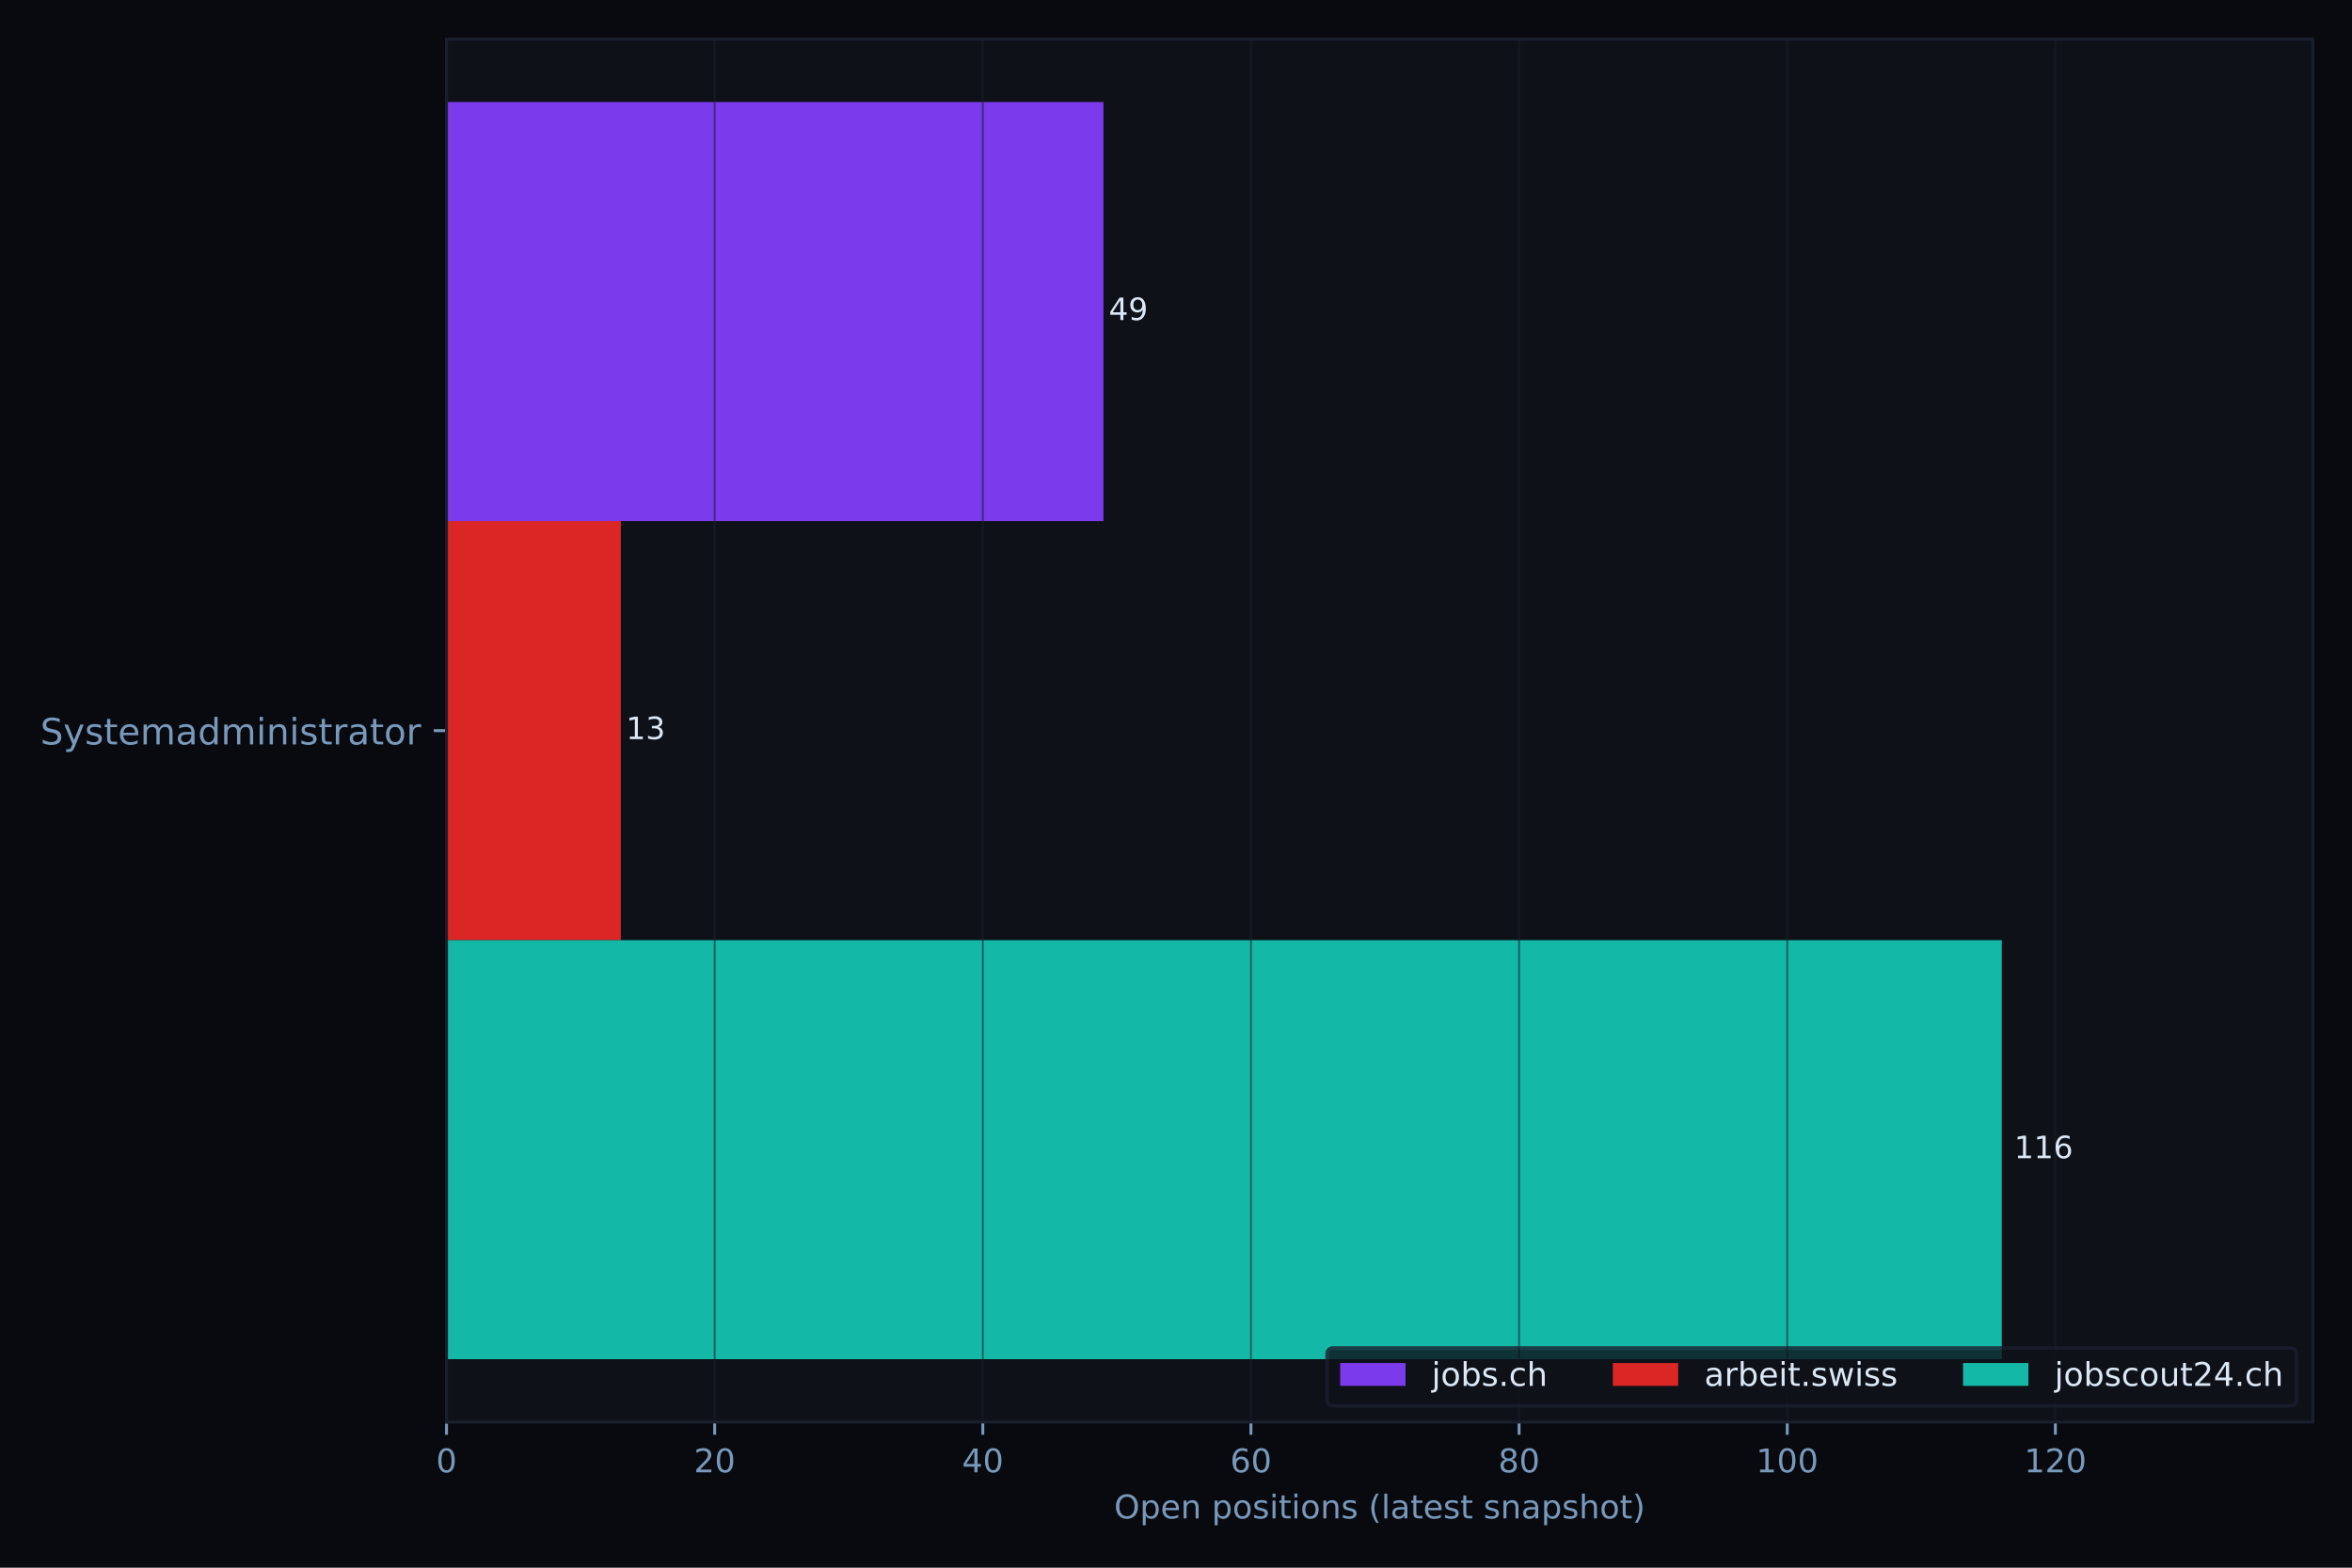
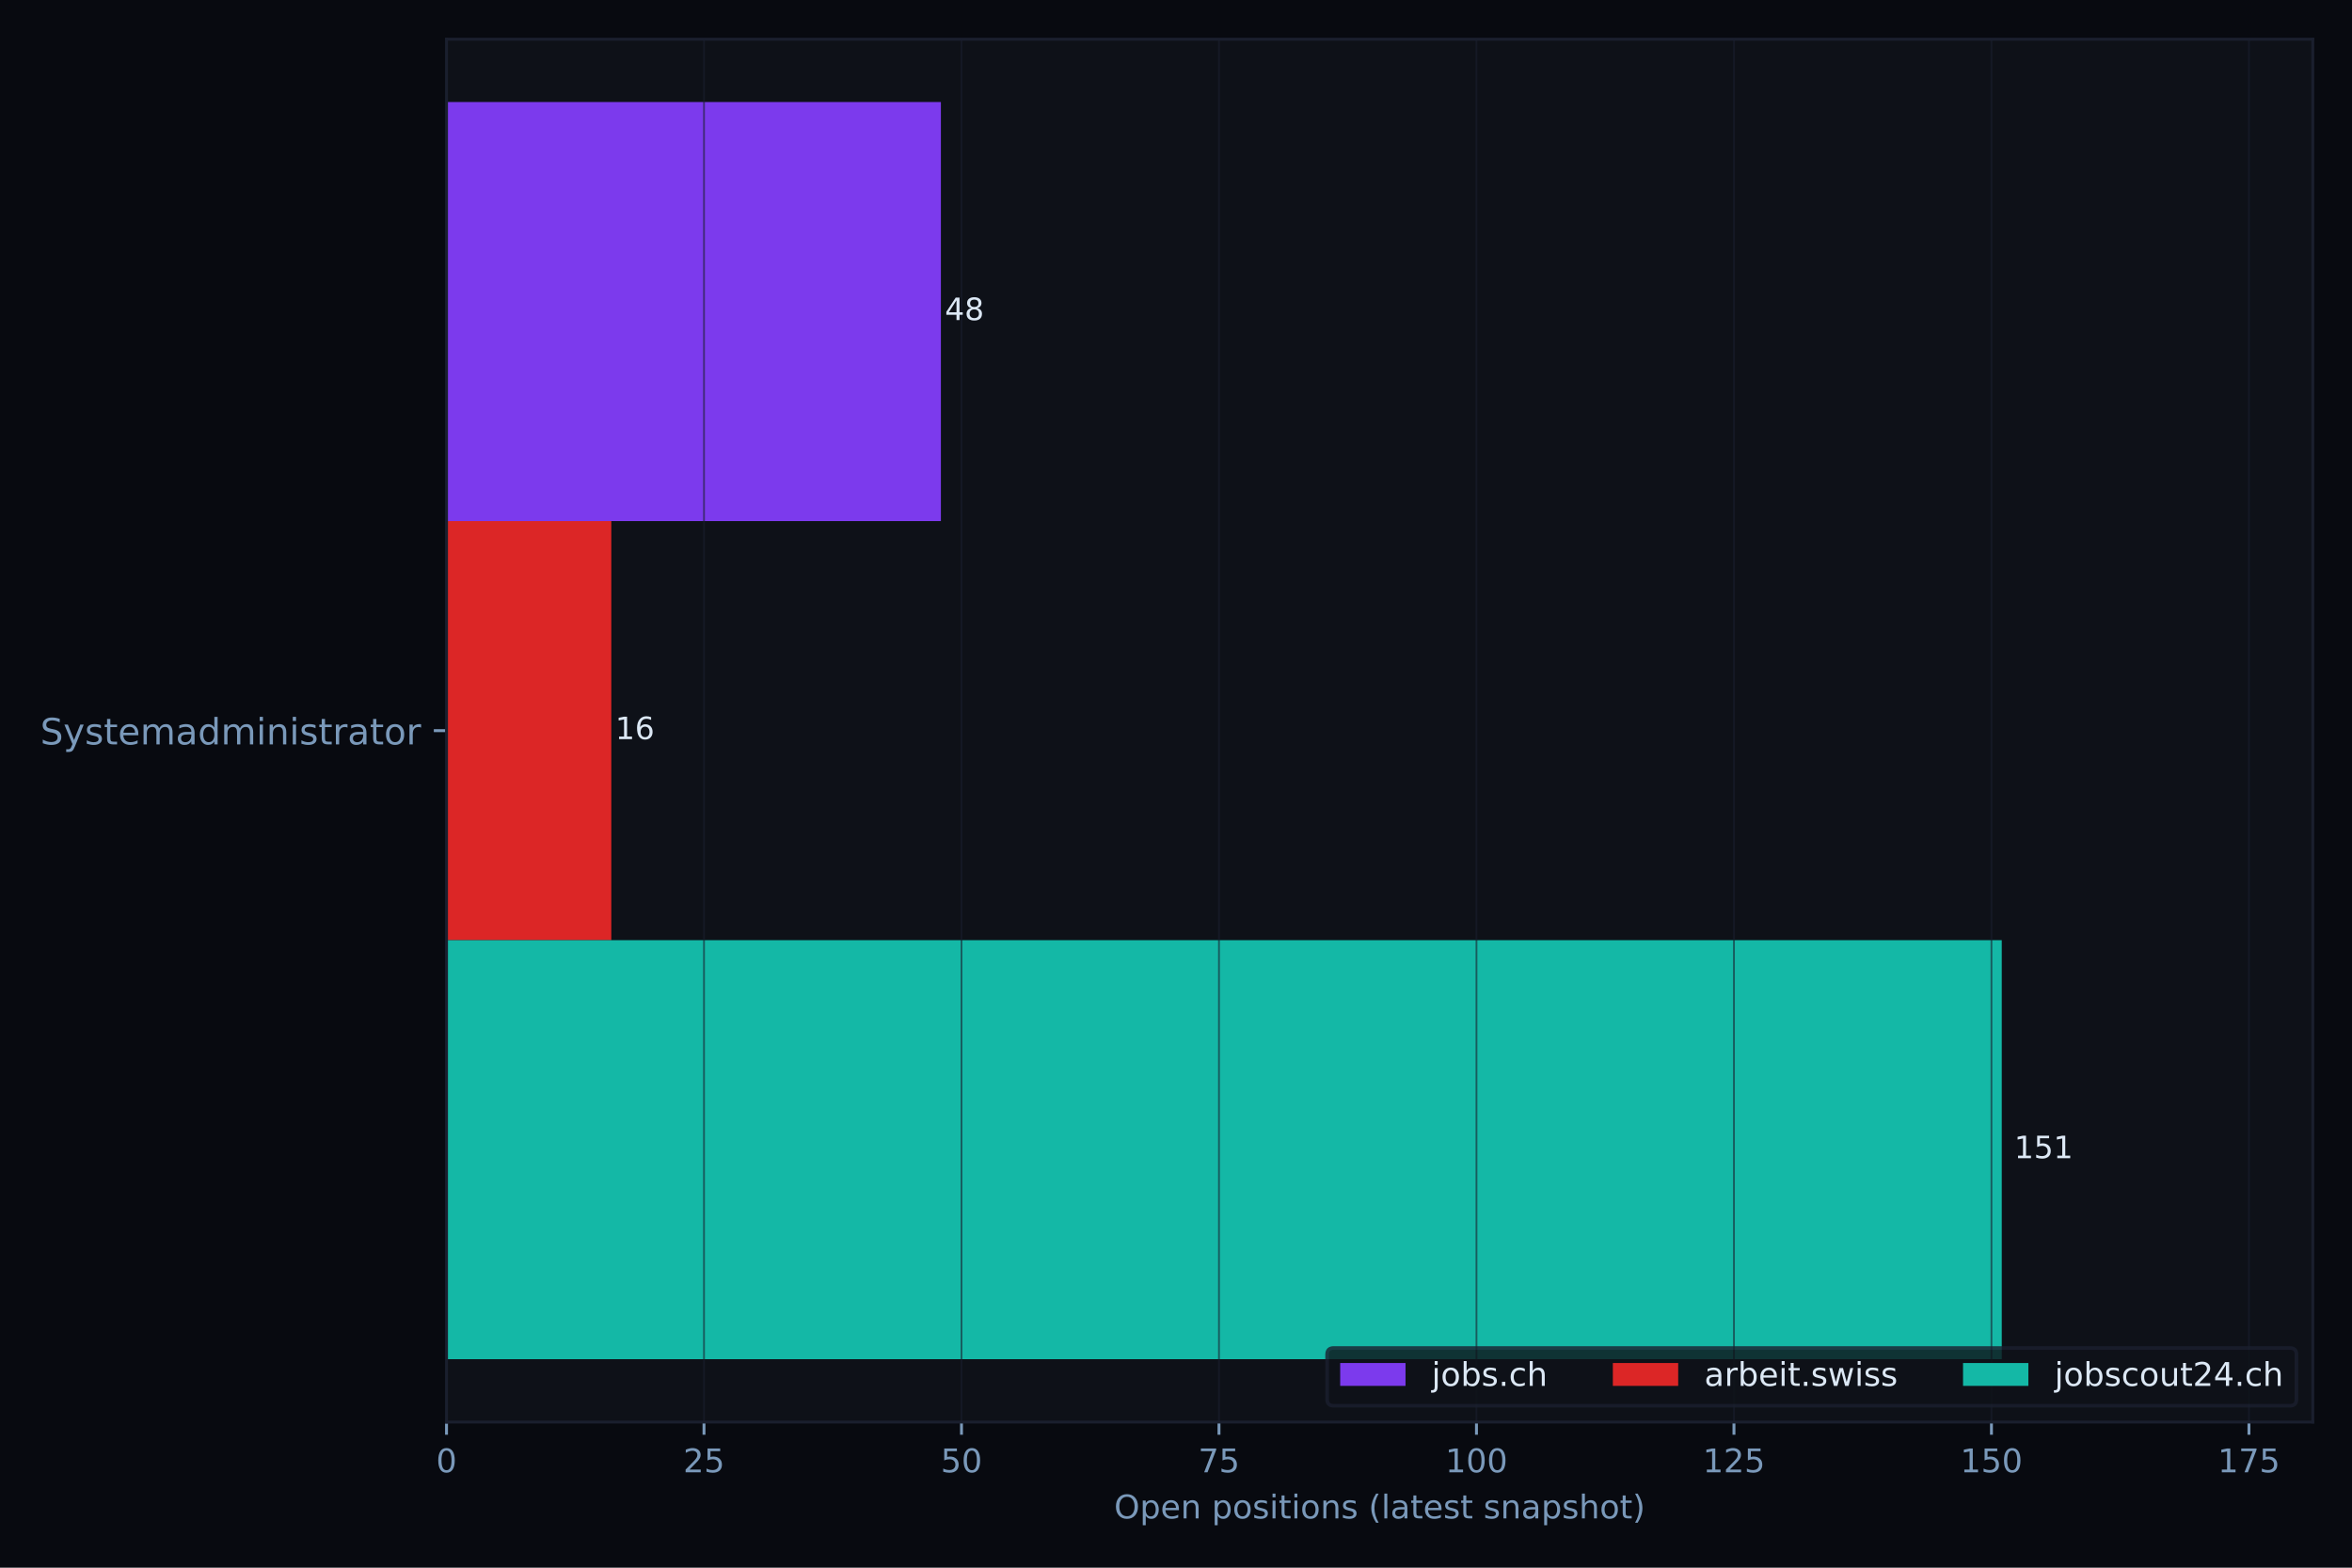
<svg xmlns="http://www.w3.org/2000/svg" xmlns:xlink="http://www.w3.org/1999/xlink" width="648pt" height="432pt" viewBox="0 0 648 432" version="1.1">
  <defs>
    <style type="text/css">*{stroke-linejoin: round; stroke-linecap: butt}</style>
  </defs>
  <g id="figure_1">
    <g id="patch_1">
      <path d="M 0 432  L 648 432  L 648 0  L 0 0  z " style="fill: #080a10" />
    </g>
    <g id="axes_1">
      <g id="patch_2">
        <path d="M 123.018 391.873  L 637.2 391.873  L 637.2 10.8  L 123.018 10.8  z " style="fill: #0e1118" />
      </g>
      <g id="patch_3">
-         <path d="M 123.018 28.121  L 304.016 28.121  L 304.016 143.598  L 123.018 143.598  z " clip-path="url(#pacaad83c6b)" style="fill: #7c3aed" />
+         <path d="M 123.018 28.121  L 259.225 28.121  L 259.225 143.598  L 123.018 143.598  z " clip-path="url(#pacaad83c6b)" style="fill: #7c3aed" />
      </g>
      <g id="patch_4">
-         <path d="M 123.018 143.598  L 171.038 143.598  L 171.038 259.075  L 123.018 259.075  z " clip-path="url(#pacaad83c6b)" style="fill: #dc2626" />
+         <path d="M 123.018 143.598  L 168.421 143.598  L 168.421 259.075  L 123.018 259.075  z " clip-path="url(#pacaad83c6b)" style="fill: #dc2626" />
      </g>
      <g id="patch_5">
        <path d="M 123.018 259.075  L 551.503 259.075  L 551.503 374.551  L 123.018 374.551  z " clip-path="url(#pacaad83c6b)" style="fill: #14b8a6" />
      </g>
      <g id="matplotlib.axis_1">
        <g id="xtick_1">
          <g id="line2d_1">
            <path d="M 123.018 391.873  L 123.018 10.8  " clip-path="url(#pacaad83c6b)" style="fill: none; stroke: #1a1f2e; stroke-opacity: 0.6; stroke-width: 0.5; stroke-linecap: square" />
          </g>
          <g id="line2d_2">
            <defs>
              <path id="mff3be124f5" d="M 0 0  L 0 3.5  " style="stroke: #7a99ba; stroke-width: 0.8" />
            </defs>
            <g>
              <use xlink:href="#mff3be124f5" x="123.018" y="391.873" style="fill: #7a99ba; stroke: #7a99ba; stroke-width: 0.8" />
            </g>
          </g>
          <g id="text_1">
            <g style="fill: #7a99ba" transform="translate(120.1551 405.7113) scale(0.09 -0.09)">
              <defs>
                <path id="DejaVuSans-30" d="M 2034 4250  Q 1547 4250 1301 3770  Q 1056 3291 1056 2328  Q 1056 1369 1301 889  Q 1547 409 2034 409  Q 2525 409 2770 889  Q 3016 1369 3016 2328  Q 3016 3291 2770 3770  Q 2525 4250 2034 4250  z M 2034 4750  Q 2819 4750 3233 4129  Q 3647 3509 3647 2328  Q 3647 1150 3233 529  Q 2819 -91 2034 -91  Q 1250 -91 836 529  Q 422 1150 422 2328  Q 422 3509 836 4129  Q 1250 4750 2034 4750  z " transform="scale(0.015625)" />
              </defs>
              <use xlink:href="#DejaVuSans-30" />
            </g>
          </g>
        </g>
        <g id="xtick_2">
          <g id="line2d_3">
-             <path d="M 196.895 391.873  L 196.895 10.8  " clip-path="url(#pacaad83c6b)" style="fill: none; stroke: #1a1f2e; stroke-opacity: 0.6; stroke-width: 0.5; stroke-linecap: square" />
+             <path d="M 193.959 391.873  L 193.959 10.8  " clip-path="url(#pacaad83c6b)" style="fill: none; stroke: #1a1f2e; stroke-opacity: 0.6; stroke-width: 0.5; stroke-linecap: square" />
          </g>
          <g id="line2d_4">
            <g>
-               <use xlink:href="#mff3be124f5" x="196.895" y="391.873" style="fill: #7a99ba; stroke: #7a99ba; stroke-width: 0.8" />
+               <use xlink:href="#mff3be124f5" x="193.959" y="391.873" style="fill: #7a99ba; stroke: #7a99ba; stroke-width: 0.8" />
            </g>
          </g>
          <g id="text_2">
-             <g style="fill: #7a99ba" transform="translate(191.1686 405.7113) scale(0.09 -0.09)">
+             <g style="fill: #7a99ba" transform="translate(188.2331 405.7113) scale(0.09 -0.09)">
              <defs>
                <path id="DejaVuSans-32" d="M 1228 531  L 3431 531  L 3431 0  L 469 0  L 469 531  Q 828 903 1448 1529  Q 2069 2156 2228 2338  Q 2531 2678 2651 2914  Q 2772 3150 2772 3378  Q 2772 3750 2511 3984  Q 2250 4219 1831 4219  Q 1534 4219 1204 4116  Q 875 4013 500 3803  L 500 4441  Q 881 4594 1212 4672  Q 1544 4750 1819 4750  Q 2544 4750 2975 4387  Q 3406 4025 3406 3419  Q 3406 3131 3298 2873  Q 3191 2616 2906 2266  Q 2828 2175 2409 1742  Q 1991 1309 1228 531  z " transform="scale(0.015625)" />
+                 <path id="DejaVuSans-35" d="M 691 4666  L 3169 4666  L 3169 4134  L 1269 4134  L 1269 2991  Q 1406 3038 1543 3061  Q 1681 3084 1819 3084  Q 2600 3084 3056 2656  Q 3513 2228 3513 1497  Q 3513 744 3044 326  Q 2575 -91 1722 -91  Q 1428 -91 1123 -41  Q 819 9 494 109  L 494 744  Q 775 591 1075 516  Q 1375 441 1709 441  Q 2250 441 2565 725  Q 2881 1009 2881 1497  Q 2881 1984 2565 2268  Q 2250 2553 1709 2553  Q 1456 2553 1204 2497  Q 953 2441 691 2322  L 691 4666  z " transform="scale(0.015625)" />
              </defs>
              <use xlink:href="#DejaVuSans-32" />
-               <use xlink:href="#DejaVuSans-30" x="63.623" />
+               <use xlink:href="#DejaVuSans-35" x="63.623" />
            </g>
          </g>
        </g>
        <g id="xtick_3">
          <g id="line2d_5">
-             <path d="M 270.772 391.873  L 270.772 10.8  " clip-path="url(#pacaad83c6b)" style="fill: none; stroke: #1a1f2e; stroke-opacity: 0.6; stroke-width: 0.5; stroke-linecap: square" />
+             <path d="M 264.901 391.873  L 264.901 10.8  " clip-path="url(#pacaad83c6b)" style="fill: none; stroke: #1a1f2e; stroke-opacity: 0.6; stroke-width: 0.5; stroke-linecap: square" />
          </g>
          <g id="line2d_6">
            <g>
-               <use xlink:href="#mff3be124f5" x="270.772" y="391.873" style="fill: #7a99ba; stroke: #7a99ba; stroke-width: 0.8" />
+               <use xlink:href="#mff3be124f5" x="264.901" y="391.873" style="fill: #7a99ba; stroke: #7a99ba; stroke-width: 0.8" />
            </g>
          </g>
          <g id="text_3">
-             <g style="fill: #7a99ba" transform="translate(265.0453 405.7113) scale(0.09 -0.09)">
-               <defs>
-                 <path id="DejaVuSans-34" d="M 2419 4116  L 825 1625  L 2419 1625  L 2419 4116  z M 2253 4666  L 3047 4666  L 3047 1625  L 3713 1625  L 3713 1100  L 3047 1100  L 3047 0  L 2419 0  L 2419 1100  L 313 1100  L 313 1709  L 2253 4666  z " transform="scale(0.015625)" />
-               </defs>
-               <use xlink:href="#DejaVuSans-34" />
+             <g style="fill: #7a99ba" transform="translate(259.1743 405.7113) scale(0.09 -0.09)">
+               <use xlink:href="#DejaVuSans-35" />
              <use xlink:href="#DejaVuSans-30" x="63.623" />
            </g>
          </g>
        </g>
        <g id="xtick_4">
          <g id="line2d_7">
-             <path d="M 344.648 391.873  L 344.648 10.8  " clip-path="url(#pacaad83c6b)" style="fill: none; stroke: #1a1f2e; stroke-opacity: 0.6; stroke-width: 0.5; stroke-linecap: square" />
+             <path d="M 335.842 391.873  L 335.842 10.8  " clip-path="url(#pacaad83c6b)" style="fill: none; stroke: #1a1f2e; stroke-opacity: 0.6; stroke-width: 0.5; stroke-linecap: square" />
          </g>
          <g id="line2d_8">
            <g>
-               <use xlink:href="#mff3be124f5" x="344.648" y="391.873" style="fill: #7a99ba; stroke: #7a99ba; stroke-width: 0.8" />
+               <use xlink:href="#mff3be124f5" x="335.842" y="391.873" style="fill: #7a99ba; stroke: #7a99ba; stroke-width: 0.8" />
            </g>
          </g>
          <g id="text_4">
-             <g style="fill: #7a99ba" transform="translate(338.922 405.7113) scale(0.09 -0.09)">
-               <defs>
-                 <path id="DejaVuSans-36" d="M 2113 2584  Q 1688 2584 1439 2293  Q 1191 2003 1191 1497  Q 1191 994 1439 701  Q 1688 409 2113 409  Q 2538 409 2786 701  Q 3034 994 3034 1497  Q 3034 2003 2786 2293  Q 2538 2584 2113 2584  z M 3366 4563  L 3366 3988  Q 3128 4100 2886 4159  Q 2644 4219 2406 4219  Q 1781 4219 1451 3797  Q 1122 3375 1075 2522  Q 1259 2794 1537 2939  Q 1816 3084 2150 3084  Q 2853 3084 3261 2657  Q 3669 2231 3669 1497  Q 3669 778 3244 343  Q 2819 -91 2113 -91  Q 1303 -91 875 529  Q 447 1150 447 2328  Q 447 3434 972 4092  Q 1497 4750 2381 4750  Q 2619 4750 2861 4703  Q 3103 4656 3366 4563  z " transform="scale(0.015625)" />
-               </defs>
-               <use xlink:href="#DejaVuSans-36" />
-               <use xlink:href="#DejaVuSans-30" x="63.623" />
+             <g style="fill: #7a99ba" transform="translate(330.1155 405.7113) scale(0.09 -0.09)">
+               <defs>
+                 <path id="DejaVuSans-37" d="M 525 4666  L 3525 4666  L 3525 4397  L 1831 0  L 1172 0  L 2766 4134  L 525 4134  L 525 4666  z " transform="scale(0.015625)" />
+               </defs>
+               <use xlink:href="#DejaVuSans-37" />
+               <use xlink:href="#DejaVuSans-35" x="63.623" />
            </g>
          </g>
        </g>
        <g id="xtick_5">
          <g id="line2d_9">
-             <path d="M 418.525 391.873  L 418.525 10.8  " clip-path="url(#pacaad83c6b)" style="fill: none; stroke: #1a1f2e; stroke-opacity: 0.6; stroke-width: 0.5; stroke-linecap: square" />
+             <path d="M 406.783 391.873  L 406.783 10.8  " clip-path="url(#pacaad83c6b)" style="fill: none; stroke: #1a1f2e; stroke-opacity: 0.6; stroke-width: 0.5; stroke-linecap: square" />
          </g>
          <g id="line2d_10">
            <g>
-               <use xlink:href="#mff3be124f5" x="418.525" y="391.873" style="fill: #7a99ba; stroke: #7a99ba; stroke-width: 0.8" />
+               <use xlink:href="#mff3be124f5" x="406.783" y="391.873" style="fill: #7a99ba; stroke: #7a99ba; stroke-width: 0.8" />
            </g>
          </g>
          <g id="text_5">
-             <g style="fill: #7a99ba" transform="translate(412.7987 405.7113) scale(0.09 -0.09)">
-               <defs>
-                 <path id="DejaVuSans-38" d="M 2034 2216  Q 1584 2216 1326 1975  Q 1069 1734 1069 1313  Q 1069 891 1326 650  Q 1584 409 2034 409  Q 2484 409 2743 651  Q 3003 894 3003 1313  Q 3003 1734 2745 1975  Q 2488 2216 2034 2216  z M 1403 2484  Q 997 2584 770 2862  Q 544 3141 544 3541  Q 544 4100 942 4425  Q 1341 4750 2034 4750  Q 2731 4750 3128 4425  Q 3525 4100 3525 3541  Q 3525 3141 3298 2862  Q 3072 2584 2669 2484  Q 3125 2378 3379 2068  Q 3634 1759 3634 1313  Q 3634 634 3220 271  Q 2806 -91 2034 -91  Q 1263 -91 848 271  Q 434 634 434 1313  Q 434 1759 690 2068  Q 947 2378 1403 2484  z M 1172 3481  Q 1172 3119 1398 2916  Q 1625 2713 2034 2713  Q 2441 2713 2670 2916  Q 2900 3119 2900 3481  Q 2900 3844 2670 4047  Q 2441 4250 2034 4250  Q 1625 4250 1398 4047  Q 1172 3844 1172 3481  z " transform="scale(0.015625)" />
-               </defs>
-               <use xlink:href="#DejaVuSans-38" />
-               <use xlink:href="#DejaVuSans-30" x="63.623" />
-             </g>
-           </g>
-         </g>
-         <g id="xtick_6">
-           <g id="line2d_11">
-             <path d="M 492.402 391.873  L 492.402 10.8  " clip-path="url(#pacaad83c6b)" style="fill: none; stroke: #1a1f2e; stroke-opacity: 0.6; stroke-width: 0.5; stroke-linecap: square" />
-           </g>
-           <g id="line2d_12">
-             <g>
-               <use xlink:href="#mff3be124f5" x="492.402" y="391.873" style="fill: #7a99ba; stroke: #7a99ba; stroke-width: 0.8" />
-             </g>
-           </g>
-           <g id="text_6">
-             <g style="fill: #7a99ba" transform="translate(483.8123 405.7113) scale(0.09 -0.09)">
+             <g style="fill: #7a99ba" transform="translate(398.1936 405.7113) scale(0.09 -0.09)">
              <defs>
                <path id="DejaVuSans-31" d="M 794 531  L 1825 531  L 1825 4091  L 703 3866  L 703 4441  L 1819 4666  L 2450 4666  L 2450 531  L 3481 531  L 3481 0  L 794 0  L 794 531  z " transform="scale(0.015625)" />
              </defs>
              <use xlink:href="#DejaVuSans-31" />
              <use xlink:href="#DejaVuSans-30" x="63.623" />
              <use xlink:href="#DejaVuSans-30" x="127.246" />
            </g>
          </g>
        </g>
+         <g id="xtick_6">
+           <g id="line2d_11">
+             <path d="M 477.724 391.873  L 477.724 10.8  " clip-path="url(#pacaad83c6b)" style="fill: none; stroke: #1a1f2e; stroke-opacity: 0.6; stroke-width: 0.5; stroke-linecap: square" />
+           </g>
+           <g id="line2d_12">
+             <g>
+               <use xlink:href="#mff3be124f5" x="477.724" y="391.873" style="fill: #7a99ba; stroke: #7a99ba; stroke-width: 0.8" />
+             </g>
+           </g>
+           <g id="text_6">
+             <g style="fill: #7a99ba" transform="translate(469.1348 405.7113) scale(0.09 -0.09)">
+               <use xlink:href="#DejaVuSans-31" />
+               <use xlink:href="#DejaVuSans-32" x="63.623" />
+               <use xlink:href="#DejaVuSans-35" x="127.246" />
+             </g>
+           </g>
+         </g>
        <g id="xtick_7">
          <g id="line2d_13">
-             <path d="M 566.278 391.873  L 566.278 10.8  " clip-path="url(#pacaad83c6b)" style="fill: none; stroke: #1a1f2e; stroke-opacity: 0.6; stroke-width: 0.5; stroke-linecap: square" />
+             <path d="M 548.665 391.873  L 548.665 10.8  " clip-path="url(#pacaad83c6b)" style="fill: none; stroke: #1a1f2e; stroke-opacity: 0.6; stroke-width: 0.5; stroke-linecap: square" />
          </g>
          <g id="line2d_14">
            <g>
-               <use xlink:href="#mff3be124f5" x="566.278" y="391.873" style="fill: #7a99ba; stroke: #7a99ba; stroke-width: 0.8" />
+               <use xlink:href="#mff3be124f5" x="548.665" y="391.873" style="fill: #7a99ba; stroke: #7a99ba; stroke-width: 0.8" />
            </g>
          </g>
          <g id="text_7">
-             <g style="fill: #7a99ba" transform="translate(557.689 405.7113) scale(0.09 -0.09)">
+             <g style="fill: #7a99ba" transform="translate(540.076 405.7113) scale(0.09 -0.09)">
              <use xlink:href="#DejaVuSans-31" />
-               <use xlink:href="#DejaVuSans-32" x="63.623" />
+               <use xlink:href="#DejaVuSans-35" x="63.623" />
              <use xlink:href="#DejaVuSans-30" x="127.246" />
            </g>
          </g>
        </g>
-         <g id="text_8">
+         <g id="xtick_8">
+           <g id="line2d_15">
+             <path d="M 619.607 391.873  L 619.607 10.8  " clip-path="url(#pacaad83c6b)" style="fill: none; stroke: #1a1f2e; stroke-opacity: 0.6; stroke-width: 0.5; stroke-linecap: square" />
+           </g>
+           <g id="line2d_16">
+             <g>
+               <use xlink:href="#mff3be124f5" x="619.607" y="391.873" style="fill: #7a99ba; stroke: #7a99ba; stroke-width: 0.8" />
+             </g>
+           </g>
+           <g id="text_8">
+             <g style="fill: #7a99ba" transform="translate(611.0172 405.7113) scale(0.09 -0.09)">
+               <use xlink:href="#DejaVuSans-31" />
+               <use xlink:href="#DejaVuSans-37" x="63.623" />
+               <use xlink:href="#DejaVuSans-35" x="127.246" />
+             </g>
+           </g>
+         </g>
+         <g id="text_9">
          <g style="fill: #7a99ba" transform="translate(306.9454 418.4216) scale(0.09 -0.09)">
            <defs>
              <path id="DejaVuSans-4f" d="M 2522 4238  Q 1834 4238 1429 3725  Q 1025 3213 1025 2328  Q 1025 1447 1429 934  Q 1834 422 2522 422  Q 3209 422 3611 934  Q 4013 1447 4013 2328  Q 4013 3213 3611 3725  Q 3209 4238 2522 4238  z M 2522 4750  Q 3503 4750 4090 4092  Q 4678 3434 4678 2328  Q 4678 1225 4090 567  Q 3503 -91 2522 -91  Q 1538 -91 948 565  Q 359 1222 359 2328  Q 359 3434 948 4092  Q 1538 4750 2522 4750  z " transform="scale(0.015625)" />
              <path id="DejaVuSans-70" d="M 1159 525  L 1159 -1331  L 581 -1331  L 581 3500  L 1159 3500  L 1159 2969  Q 1341 3281 1617 3432  Q 1894 3584 2278 3584  Q 2916 3584 3314 3078  Q 3713 2572 3713 1747  Q 3713 922 3314 415  Q 2916 -91 2278 -91  Q 1894 -91 1617 61  Q 1341 213 1159 525  z M 3116 1747  Q 3116 2381 2855 2742  Q 2594 3103 2138 3103  Q 1681 3103 1420 2742  Q 1159 2381 1159 1747  Q 1159 1113 1420 752  Q 1681 391 2138 391  Q 2594 391 2855 752  Q 3116 1113 3116 1747  z " transform="scale(0.015625)" />
              <path id="DejaVuSans-65" d="M 3597 1894  L 3597 1613  L 953 1613  Q 991 1019 1311 708  Q 1631 397 2203 397  Q 2534 397 2845 478  Q 3156 559 3463 722  L 3463 178  Q 3153 47 2828 -22  Q 2503 -91 2169 -91  Q 1331 -91 842 396  Q 353 884 353 1716  Q 353 2575 817 3079  Q 1281 3584 2069 3584  Q 2775 3584 3186 3129  Q 3597 2675 3597 1894  z M 3022 2063  Q 3016 2534 2758 2815  Q 2500 3097 2075 3097  Q 1594 3097 1305 2825  Q 1016 2553 972 2059  L 3022 2063  z " transform="scale(0.015625)" />
              <path id="DejaVuSans-6e" d="M 3513 2113  L 3513 0  L 2938 0  L 2938 2094  Q 2938 2591 2744 2837  Q 2550 3084 2163 3084  Q 1697 3084 1428 2787  Q 1159 2491 1159 1978  L 1159 0  L 581 0  L 581 3500  L 1159 3500  L 1159 2956  Q 1366 3272 1645 3428  Q 1925 3584 2291 3584  Q 2894 3584 3203 3211  Q 3513 2838 3513 2113  z " transform="scale(0.015625)" />
              <path id="DejaVuSans-20" transform="scale(0.015625)" />
              <path id="DejaVuSans-6f" d="M 1959 3097  Q 1497 3097 1228 2736  Q 959 2375 959 1747  Q 959 1119 1226 758  Q 1494 397 1959 397  Q 2419 397 2687 759  Q 2956 1122 2956 1747  Q 2956 2369 2687 2733  Q 2419 3097 1959 3097  z M 1959 3584  Q 2709 3584 3137 3096  Q 3566 2609 3566 1747  Q 3566 888 3137 398  Q 2709 -91 1959 -91  Q 1206 -91 779 398  Q 353 888 353 1747  Q 353 2609 779 3096  Q 1206 3584 1959 3584  z " transform="scale(0.015625)" />
              <path id="DejaVuSans-73" d="M 2834 3397  L 2834 2853  Q 2591 2978 2328 3040  Q 2066 3103 1784 3103  Q 1356 3103 1142 2972  Q 928 2841 928 2578  Q 928 2378 1081 2264  Q 1234 2150 1697 2047  L 1894 2003  Q 2506 1872 2764 1633  Q 3022 1394 3022 966  Q 3022 478 2636 193  Q 2250 -91 1575 -91  Q 1294 -91 989 -36  Q 684 19 347 128  L 347 722  Q 666 556 975 473  Q 1284 391 1588 391  Q 1994 391 2212 530  Q 2431 669 2431 922  Q 2431 1156 2273 1281  Q 2116 1406 1581 1522  L 1381 1569  Q 847 1681 609 1914  Q 372 2147 372 2553  Q 372 3047 722 3315  Q 1072 3584 1716 3584  Q 2034 3584 2315 3537  Q 2597 3491 2834 3397  z " transform="scale(0.015625)" />
              <path id="DejaVuSans-69" d="M 603 3500  L 1178 3500  L 1178 0  L 603 0  L 603 3500  z M 603 4863  L 1178 4863  L 1178 4134  L 603 4134  L 603 4863  z " transform="scale(0.015625)" />
              <path id="DejaVuSans-74" d="M 1172 4494  L 1172 3500  L 2356 3500  L 2356 3053  L 1172 3053  L 1172 1153  Q 1172 725 1289 603  Q 1406 481 1766 481  L 2356 481  L 2356 0  L 1766 0  Q 1100 0 847 248  Q 594 497 594 1153  L 594 3053  L 172 3053  L 172 3500  L 594 3500  L 594 4494  L 1172 4494  z " transform="scale(0.015625)" />
              <path id="DejaVuSans-28" d="M 1984 4856  Q 1566 4138 1362 3434  Q 1159 2731 1159 2009  Q 1159 1288 1364 580  Q 1569 -128 1984 -844  L 1484 -844  Q 1016 -109 783 600  Q 550 1309 550 2009  Q 550 2706 781 3412  Q 1013 4119 1484 4856  L 1984 4856  z " transform="scale(0.015625)" />
              <path id="DejaVuSans-6c" d="M 603 4863  L 1178 4863  L 1178 0  L 603 0  L 603 4863  z " transform="scale(0.015625)" />
              <path id="DejaVuSans-61" d="M 2194 1759  Q 1497 1759 1228 1600  Q 959 1441 959 1056  Q 959 750 1161 570  Q 1363 391 1709 391  Q 2188 391 2477 730  Q 2766 1069 2766 1631  L 2766 1759  L 2194 1759  z M 3341 1997  L 3341 0  L 2766 0  L 2766 531  Q 2569 213 2275 61  Q 1981 -91 1556 -91  Q 1019 -91 701 211  Q 384 513 384 1019  Q 384 1609 779 1909  Q 1175 2209 1959 2209  L 2766 2209  L 2766 2266  Q 2766 2663 2505 2880  Q 2244 3097 1772 3097  Q 1472 3097 1187 3025  Q 903 2953 641 2809  L 641 3341  Q 956 3463 1253 3523  Q 1550 3584 1831 3584  Q 2591 3584 2966 3190  Q 3341 2797 3341 1997  z " transform="scale(0.015625)" />
              <path id="DejaVuSans-68" d="M 3513 2113  L 3513 0  L 2938 0  L 2938 2094  Q 2938 2591 2744 2837  Q 2550 3084 2163 3084  Q 1697 3084 1428 2787  Q 1159 2491 1159 1978  L 1159 0  L 581 0  L 581 4863  L 1159 4863  L 1159 2956  Q 1366 3272 1645 3428  Q 1925 3584 2291 3584  Q 2894 3584 3203 3211  Q 3513 2838 3513 2113  z " transform="scale(0.015625)" />
              <path id="DejaVuSans-29" d="M 513 4856  L 1013 4856  Q 1481 4119 1714 3412  Q 1947 2706 1947 2009  Q 1947 1309 1714 600  Q 1481 -109 1013 -844  L 513 -844  Q 928 -128 1133 580  Q 1338 1288 1338 2009  Q 1338 2731 1133 3434  Q 928 4138 513 4856  z " transform="scale(0.015625)" />
            </defs>
            <use xlink:href="#DejaVuSans-4f" />
            <use xlink:href="#DejaVuSans-70" x="78.711" />
            <use xlink:href="#DejaVuSans-65" x="142.188" />
            <use xlink:href="#DejaVuSans-6e" x="203.711" />
            <use xlink:href="#DejaVuSans-20" x="267.09" />
            <use xlink:href="#DejaVuSans-70" x="298.877" />
            <use xlink:href="#DejaVuSans-6f" x="362.354" />
            <use xlink:href="#DejaVuSans-73" x="423.535" />
            <use xlink:href="#DejaVuSans-69" x="475.635" />
            <use xlink:href="#DejaVuSans-74" x="503.418" />
            <use xlink:href="#DejaVuSans-69" x="542.627" />
            <use xlink:href="#DejaVuSans-6f" x="570.41" />
            <use xlink:href="#DejaVuSans-6e" x="631.592" />
            <use xlink:href="#DejaVuSans-73" x="694.971" />
            <use xlink:href="#DejaVuSans-20" x="747.07" />
            <use xlink:href="#DejaVuSans-28" x="778.857" />
            <use xlink:href="#DejaVuSans-6c" x="817.871" />
            <use xlink:href="#DejaVuSans-61" x="845.654" />
            <use xlink:href="#DejaVuSans-74" x="906.934" />
            <use xlink:href="#DejaVuSans-65" x="946.143" />
            <use xlink:href="#DejaVuSans-73" x="1007.666" />
            <use xlink:href="#DejaVuSans-74" x="1059.766" />
            <use xlink:href="#DejaVuSans-20" x="1098.975" />
            <use xlink:href="#DejaVuSans-73" x="1130.762" />
            <use xlink:href="#DejaVuSans-6e" x="1182.861" />
            <use xlink:href="#DejaVuSans-61" x="1246.24" />
            <use xlink:href="#DejaVuSans-70" x="1307.52" />
            <use xlink:href="#DejaVuSans-73" x="1370.996" />
            <use xlink:href="#DejaVuSans-68" x="1423.096" />
            <use xlink:href="#DejaVuSans-6f" x="1486.475" />
            <use xlink:href="#DejaVuSans-74" x="1547.656" />
            <use xlink:href="#DejaVuSans-29" x="1586.865" />
          </g>
        </g>
      </g>
      <g id="matplotlib.axis_2">
        <g id="ytick_1">
-           <g id="line2d_15">
+           <g id="line2d_17">
            <defs>
              <path id="mdf66c61492" d="M 0 0  L -3.5 0  " style="stroke: #7a99ba; stroke-width: 0.8" />
            </defs>
            <g>
              <use xlink:href="#mdf66c61492" x="123.018" y="201.336" style="fill: #7a99ba; stroke: #7a99ba; stroke-width: 0.8" />
            </g>
          </g>
-           <g id="text_9">
+           <g id="text_10">
            <g style="fill: #7a99ba" transform="translate(11.09787 205.1356) scale(0.1 -0.1)">
              <defs>
                <path id="DejaVuSans-53" d="M 3425 4513  L 3425 3897  Q 3066 4069 2747 4153  Q 2428 4238 2131 4238  Q 1616 4238 1336 4038  Q 1056 3838 1056 3469  Q 1056 3159 1242 3001  Q 1428 2844 1947 2747  L 2328 2669  Q 3034 2534 3370 2195  Q 3706 1856 3706 1288  Q 3706 609 3251 259  Q 2797 -91 1919 -91  Q 1588 -91 1214 -16  Q 841 59 441 206  L 441 856  Q 825 641 1194 531  Q 1563 422 1919 422  Q 2459 422 2753 634  Q 3047 847 3047 1241  Q 3047 1584 2836 1778  Q 2625 1972 2144 2069  L 1759 2144  Q 1053 2284 737 2584  Q 422 2884 422 3419  Q 422 4038 858 4394  Q 1294 4750 2059 4750  Q 2388 4750 2728 4690  Q 3069 4631 3425 4513  z " transform="scale(0.015625)" />
                <path id="DejaVuSans-79" d="M 2059 -325  Q 1816 -950 1584 -1140  Q 1353 -1331 966 -1331  L 506 -1331  L 506 -850  L 844 -850  Q 1081 -850 1212 -737  Q 1344 -625 1503 -206  L 1606 56  L 191 3500  L 800 3500  L 1894 763  L 2988 3500  L 3597 3500  L 2059 -325  z " transform="scale(0.015625)" />
                <path id="DejaVuSans-6d" d="M 3328 2828  Q 3544 3216 3844 3400  Q 4144 3584 4550 3584  Q 5097 3584 5394 3201  Q 5691 2819 5691 2113  L 5691 0  L 5113 0  L 5113 2094  Q 5113 2597 4934 2840  Q 4756 3084 4391 3084  Q 3944 3084 3684 2787  Q 3425 2491 3425 1978  L 3425 0  L 2847 0  L 2847 2094  Q 2847 2600 2669 2842  Q 2491 3084 2119 3084  Q 1678 3084 1418 2786  Q 1159 2488 1159 1978  L 1159 0  L 581 0  L 581 3500  L 1159 3500  L 1159 2956  Q 1356 3278 1631 3431  Q 1906 3584 2284 3584  Q 2666 3584 2933 3390  Q 3200 3197 3328 2828  z " transform="scale(0.015625)" />
                <path id="DejaVuSans-64" d="M 2906 2969  L 2906 4863  L 3481 4863  L 3481 0  L 2906 0  L 2906 525  Q 2725 213 2448 61  Q 2172 -91 1784 -91  Q 1150 -91 751 415  Q 353 922 353 1747  Q 353 2572 751 3078  Q 1150 3584 1784 3584  Q 2172 3584 2448 3432  Q 2725 3281 2906 2969  z M 947 1747  Q 947 1113 1208 752  Q 1469 391 1925 391  Q 2381 391 2643 752  Q 2906 1113 2906 1747  Q 2906 2381 2643 2742  Q 2381 3103 1925 3103  Q 1469 3103 1208 2742  Q 947 2381 947 1747  z " transform="scale(0.015625)" />
                <path id="DejaVuSans-72" d="M 2631 2963  Q 2534 3019 2420 3045  Q 2306 3072 2169 3072  Q 1681 3072 1420 2755  Q 1159 2438 1159 1844  L 1159 0  L 581 0  L 581 3500  L 1159 3500  L 1159 2956  Q 1341 3275 1631 3429  Q 1922 3584 2338 3584  Q 2397 3584 2469 3576  Q 2541 3569 2628 3553  L 2631 2963  z " transform="scale(0.015625)" />
              </defs>
              <use xlink:href="#DejaVuSans-53" />
              <use xlink:href="#DejaVuSans-79" x="63.477" />
              <use xlink:href="#DejaVuSans-73" x="122.656" />
              <use xlink:href="#DejaVuSans-74" x="174.756" />
              <use xlink:href="#DejaVuSans-65" x="213.965" />
              <use xlink:href="#DejaVuSans-6d" x="275.488" />
              <use xlink:href="#DejaVuSans-61" x="372.9" />
              <use xlink:href="#DejaVuSans-64" x="434.18" />
              <use xlink:href="#DejaVuSans-6d" x="497.656" />
              <use xlink:href="#DejaVuSans-69" x="595.068" />
              <use xlink:href="#DejaVuSans-6e" x="622.852" />
              <use xlink:href="#DejaVuSans-69" x="686.23" />
              <use xlink:href="#DejaVuSans-73" x="714.014" />
              <use xlink:href="#DejaVuSans-74" x="766.113" />
              <use xlink:href="#DejaVuSans-72" x="805.322" />
              <use xlink:href="#DejaVuSans-61" x="846.436" />
              <use xlink:href="#DejaVuSans-74" x="907.715" />
              <use xlink:href="#DejaVuSans-6f" x="946.924" />
              <use xlink:href="#DejaVuSans-72" x="1008.105" />
            </g>
          </g>
        </g>
      </g>
      <g id="patch_6">
        <path d="M 123.018 391.873  L 123.018 10.8  " style="fill: none; stroke: #1a1f2e; stroke-width: 0.8; stroke-linejoin: miter; stroke-linecap: square" />
      </g>
      <g id="patch_7">
        <path d="M 637.2 391.873  L 637.2 10.8  " style="fill: none; stroke: #1a1f2e; stroke-width: 0.8; stroke-linejoin: miter; stroke-linecap: square" />
      </g>
      <g id="patch_8">
        <path d="M 123.018 391.873  L 637.2 391.873  " style="fill: none; stroke: #1a1f2e; stroke-width: 0.8; stroke-linejoin: miter; stroke-linecap: square" />
      </g>
      <g id="patch_9">
        <path d="M 123.018 10.8  L 637.2 10.8  " style="fill: none; stroke: #1a1f2e; stroke-width: 0.8; stroke-linejoin: miter; stroke-linecap: square" />
      </g>
-       <g id="text_10">
-         <g style="fill: #dce8f5" transform="translate(305.4641 88.20525) scale(0.085 -0.085)">
+       <g id="text_11">
+         <g style="fill: #dce8f5" transform="translate(260.3149 88.20525) scale(0.085 -0.085)">
          <defs>
-             <path id="DejaVuSans-39" d="M 703 97  L 703 672  Q 941 559 1184 500  Q 1428 441 1663 441  Q 2288 441 2617 861  Q 2947 1281 2994 2138  Q 2813 1869 2534 1725  Q 2256 1581 1919 1581  Q 1219 1581 811 2004  Q 403 2428 403 3163  Q 403 3881 828 4315  Q 1253 4750 1959 4750  Q 2769 4750 3195 4129  Q 3622 3509 3622 2328  Q 3622 1225 3098 567  Q 2575 -91 1691 -91  Q 1453 -91 1209 -44  Q 966 3 703 97  z M 1959 2075  Q 2384 2075 2632 2365  Q 2881 2656 2881 3163  Q 2881 3666 2632 3958  Q 2384 4250 1959 4250  Q 1534 4250 1286 3958  Q 1038 3666 1038 3163  Q 1038 2656 1286 2365  Q 1534 2075 1959 2075  z " transform="scale(0.015625)" />
+             <path id="DejaVuSans-34" d="M 2419 4116  L 825 1625  L 2419 1625  L 2419 4116  z M 2253 4666  L 3047 4666  L 3047 1625  L 3713 1625  L 3713 1100  L 3047 1100  L 3047 0  L 2419 0  L 2419 1100  L 313 1100  L 313 1709  L 2253 4666  z " transform="scale(0.015625)" />
+             <path id="DejaVuSans-38" d="M 2034 2216  Q 1584 2216 1326 1975  Q 1069 1734 1069 1313  Q 1069 891 1326 650  Q 1584 409 2034 409  Q 2484 409 2743 651  Q 3003 894 3003 1313  Q 3003 1734 2745 1975  Q 2488 2216 2034 2216  z M 1403 2484  Q 997 2584 770 2862  Q 544 3141 544 3541  Q 544 4100 942 4425  Q 1341 4750 2034 4750  Q 2731 4750 3128 4425  Q 3525 4100 3525 3541  Q 3525 3141 3298 2862  Q 3072 2584 2669 2484  Q 3125 2378 3379 2068  Q 3634 1759 3634 1313  Q 3634 634 3220 271  Q 2806 -91 2034 -91  Q 1263 -91 848 271  Q 434 634 434 1313  Q 434 1759 690 2068  Q 947 2378 1403 2484  z M 1172 3481  Q 1172 3119 1398 2916  Q 1625 2713 2034 2713  Q 2441 2713 2670 2916  Q 2900 3119 2900 3481  Q 2900 3844 2670 4047  Q 2441 4250 2034 4250  Q 1625 4250 1398 4047  Q 1172 3844 1172 3481  z " transform="scale(0.015625)" />
          </defs>
          <use xlink:href="#DejaVuSans-34" />
-           <use xlink:href="#DejaVuSans-39" x="63.623" />
-         </g>
-       </g>
-       <g id="text_11">
-         <g style="fill: #dce8f5" transform="translate(172.486 203.6818) scale(0.085 -0.085)">
+           <use xlink:href="#DejaVuSans-38" x="63.623" />
+         </g>
+       </g>
+       <g id="text_12">
+         <g style="fill: #dce8f5" transform="translate(169.5102 203.6818) scale(0.085 -0.085)">
          <defs>
-             <path id="DejaVuSans-33" d="M 2597 2516  Q 3050 2419 3304 2112  Q 3559 1806 3559 1356  Q 3559 666 3084 287  Q 2609 -91 1734 -91  Q 1441 -91 1130 -33  Q 819 25 488 141  L 488 750  Q 750 597 1062 519  Q 1375 441 1716 441  Q 2309 441 2620 675  Q 2931 909 2931 1356  Q 2931 1769 2642 2001  Q 2353 2234 1838 2234  L 1294 2234  L 1294 2753  L 1863 2753  Q 2328 2753 2575 2939  Q 2822 3125 2822 3475  Q 2822 3834 2567 4026  Q 2313 4219 1838 4219  Q 1578 4219 1281 4162  Q 984 4106 628 3988  L 628 4550  Q 988 4650 1302 4700  Q 1616 4750 1894 4750  Q 2613 4750 3031 4423  Q 3450 4097 3450 3541  Q 3450 3153 3228 2886  Q 3006 2619 2597 2516  z " transform="scale(0.015625)" />
+             <path id="DejaVuSans-36" d="M 2113 2584  Q 1688 2584 1439 2293  Q 1191 2003 1191 1497  Q 1191 994 1439 701  Q 1688 409 2113 409  Q 2538 409 2786 701  Q 3034 994 3034 1497  Q 3034 2003 2786 2293  Q 2538 2584 2113 2584  z M 3366 4563  L 3366 3988  Q 3128 4100 2886 4159  Q 2644 4219 2406 4219  Q 1781 4219 1451 3797  Q 1122 3375 1075 2522  Q 1259 2794 1537 2939  Q 1816 3084 2150 3084  Q 2853 3084 3261 2657  Q 3669 2231 3669 1497  Q 3669 778 3244 343  Q 2819 -91 2113 -91  Q 1303 -91 875 529  Q 447 1150 447 2328  Q 447 3434 972 4092  Q 1497 4750 2381 4750  Q 2619 4750 2861 4703  Q 3103 4656 3366 4563  z " transform="scale(0.015625)" />
          </defs>
          <use xlink:href="#DejaVuSans-31" />
-           <use xlink:href="#DejaVuSans-33" x="63.623" />
-         </g>
-       </g>
-       <g id="text_12">
+           <use xlink:href="#DejaVuSans-36" x="63.623" />
+         </g>
+       </g>
+       <g id="text_13">
        <g style="fill: #dce8f5" transform="translate(554.9309 319.1584) scale(0.085 -0.085)">
          <use xlink:href="#DejaVuSans-31" />
-           <use xlink:href="#DejaVuSans-31" x="63.623" />
-           <use xlink:href="#DejaVuSans-36" x="127.246" />
+           <use xlink:href="#DejaVuSans-35" x="63.623" />
+           <use xlink:href="#DejaVuSans-31" x="127.246" />
        </g>
      </g>
      <g id="legend_1">
        <g id="patch_10">
          <path d="M 367.435 387.373  L 630.9 387.373  Q 632.7 387.373 632.7 385.573  L 632.7 373.262  Q 632.7 371.462 630.9 371.462  L 367.435 371.462  Q 365.635 371.462 365.635 373.262  L 365.635 385.573  Q 365.635 387.373 367.435 387.373  z " style="fill: #0e1118; opacity: 0.8; stroke: #1a1f2e; stroke-linejoin: miter" />
        </g>
        <g id="patch_11">
          <path d="M 369.235 381.901  L 387.235 381.901  L 387.235 375.601  L 369.235 375.601  z " style="fill: #7c3aed" />
        </g>
-         <g id="text_13">
+         <g id="text_14">
          <g style="fill: #dce8f5" transform="translate(394.4348 381.901) scale(0.09 -0.09)">
            <defs>
              <path id="DejaVuSans-6a" d="M 603 3500  L 1178 3500  L 1178 -63  Q 1178 -731 923 -1031  Q 669 -1331 103 -1331  L -116 -1331  L -116 -844  L 38 -844  Q 366 -844 484 -692  Q 603 -541 603 -63  L 603 3500  z M 603 4863  L 1178 4863  L 1178 4134  L 603 4134  L 603 4863  z " transform="scale(0.015625)" />
              <path id="DejaVuSans-62" d="M 3116 1747  Q 3116 2381 2855 2742  Q 2594 3103 2138 3103  Q 1681 3103 1420 2742  Q 1159 2381 1159 1747  Q 1159 1113 1420 752  Q 1681 391 2138 391  Q 2594 391 2855 752  Q 3116 1113 3116 1747  z M 1159 2969  Q 1341 3281 1617 3432  Q 1894 3584 2278 3584  Q 2916 3584 3314 3078  Q 3713 2572 3713 1747  Q 3713 922 3314 415  Q 2916 -91 2278 -91  Q 1894 -91 1617 61  Q 1341 213 1159 525  L 1159 0  L 581 0  L 581 4863  L 1159 4863  L 1159 2969  z " transform="scale(0.015625)" />
              <path id="DejaVuSans-2e" d="M 684 794  L 1344 794  L 1344 0  L 684 0  L 684 794  z " transform="scale(0.015625)" />
              <path id="DejaVuSans-63" d="M 3122 3366  L 3122 2828  Q 2878 2963 2633 3030  Q 2388 3097 2138 3097  Q 1578 3097 1268 2742  Q 959 2388 959 1747  Q 959 1106 1268 751  Q 1578 397 2138 397  Q 2388 397 2633 464  Q 2878 531 3122 666  L 3122 134  Q 2881 22 2623 -34  Q 2366 -91 2075 -91  Q 1284 -91 818 406  Q 353 903 353 1747  Q 353 2603 823 3093  Q 1294 3584 2113 3584  Q 2378 3584 2631 3529  Q 2884 3475 3122 3366  z " transform="scale(0.015625)" />
            </defs>
            <use xlink:href="#DejaVuSans-6a" />
            <use xlink:href="#DejaVuSans-6f" x="27.783" />
            <use xlink:href="#DejaVuSans-62" x="88.965" />
            <use xlink:href="#DejaVuSans-73" x="152.441" />
            <use xlink:href="#DejaVuSans-2e" x="204.541" />
            <use xlink:href="#DejaVuSans-63" x="236.328" />
            <use xlink:href="#DejaVuSans-68" x="291.309" />
          </g>
        </g>
        <g id="patch_12">
          <path d="M 444.357 381.901  L 462.357 381.901  L 462.357 375.601  L 444.357 375.601  z " style="fill: #dc2626" />
        </g>
-         <g id="text_14">
+         <g id="text_15">
          <g style="fill: #dce8f5" transform="translate(469.5567 381.901) scale(0.09 -0.09)">
            <defs>
              <path id="DejaVuSans-77" d="M 269 3500  L 844 3500  L 1563 769  L 2278 3500  L 2956 3500  L 3675 769  L 4391 3500  L 4966 3500  L 4050 0  L 3372 0  L 2619 2869  L 1863 0  L 1184 0  L 269 3500  z " transform="scale(0.015625)" />
            </defs>
            <use xlink:href="#DejaVuSans-61" />
            <use xlink:href="#DejaVuSans-72" x="61.279" />
            <use xlink:href="#DejaVuSans-62" x="102.393" />
            <use xlink:href="#DejaVuSans-65" x="165.869" />
            <use xlink:href="#DejaVuSans-69" x="227.393" />
            <use xlink:href="#DejaVuSans-74" x="255.176" />
            <use xlink:href="#DejaVuSans-2e" x="294.385" />
            <use xlink:href="#DejaVuSans-73" x="326.172" />
            <use xlink:href="#DejaVuSans-77" x="378.271" />
            <use xlink:href="#DejaVuSans-69" x="460.059" />
            <use xlink:href="#DejaVuSans-73" x="487.842" />
            <use xlink:href="#DejaVuSans-73" x="539.941" />
          </g>
        </g>
        <g id="patch_13">
          <path d="M 540.838 381.901  L 558.838 381.901  L 558.838 375.601  L 540.838 375.601  z " style="fill: #14b8a6" />
        </g>
-         <g id="text_15">
+         <g id="text_16">
          <g style="fill: #dce8f5" transform="translate(566.0381 381.901) scale(0.09 -0.09)">
            <defs>
              <path id="DejaVuSans-75" d="M 544 1381  L 544 3500  L 1119 3500  L 1119 1403  Q 1119 906 1312 657  Q 1506 409 1894 409  Q 2359 409 2629 706  Q 2900 1003 2900 1516  L 2900 3500  L 3475 3500  L 3475 0  L 2900 0  L 2900 538  Q 2691 219 2414 64  Q 2138 -91 1772 -91  Q 1169 -91 856 284  Q 544 659 544 1381  z M 1991 3584  L 1991 3584  z " transform="scale(0.015625)" />
            </defs>
            <use xlink:href="#DejaVuSans-6a" />
            <use xlink:href="#DejaVuSans-6f" x="27.783" />
            <use xlink:href="#DejaVuSans-62" x="88.965" />
            <use xlink:href="#DejaVuSans-73" x="152.441" />
            <use xlink:href="#DejaVuSans-63" x="204.541" />
            <use xlink:href="#DejaVuSans-6f" x="259.521" />
            <use xlink:href="#DejaVuSans-75" x="320.703" />
            <use xlink:href="#DejaVuSans-74" x="384.082" />
            <use xlink:href="#DejaVuSans-32" x="423.291" />
            <use xlink:href="#DejaVuSans-34" x="486.914" />
            <use xlink:href="#DejaVuSans-2e" x="550.537" />
            <use xlink:href="#DejaVuSans-63" x="582.324" />
            <use xlink:href="#DejaVuSans-68" x="637.305" />
          </g>
        </g>
      </g>
    </g>
  </g>
  <defs>
    <clipPath id="pacaad83c6b">
      <rect x="123.018" y="10.8" width="514.182" height="381.073" />
    </clipPath>
  </defs>
</svg>
